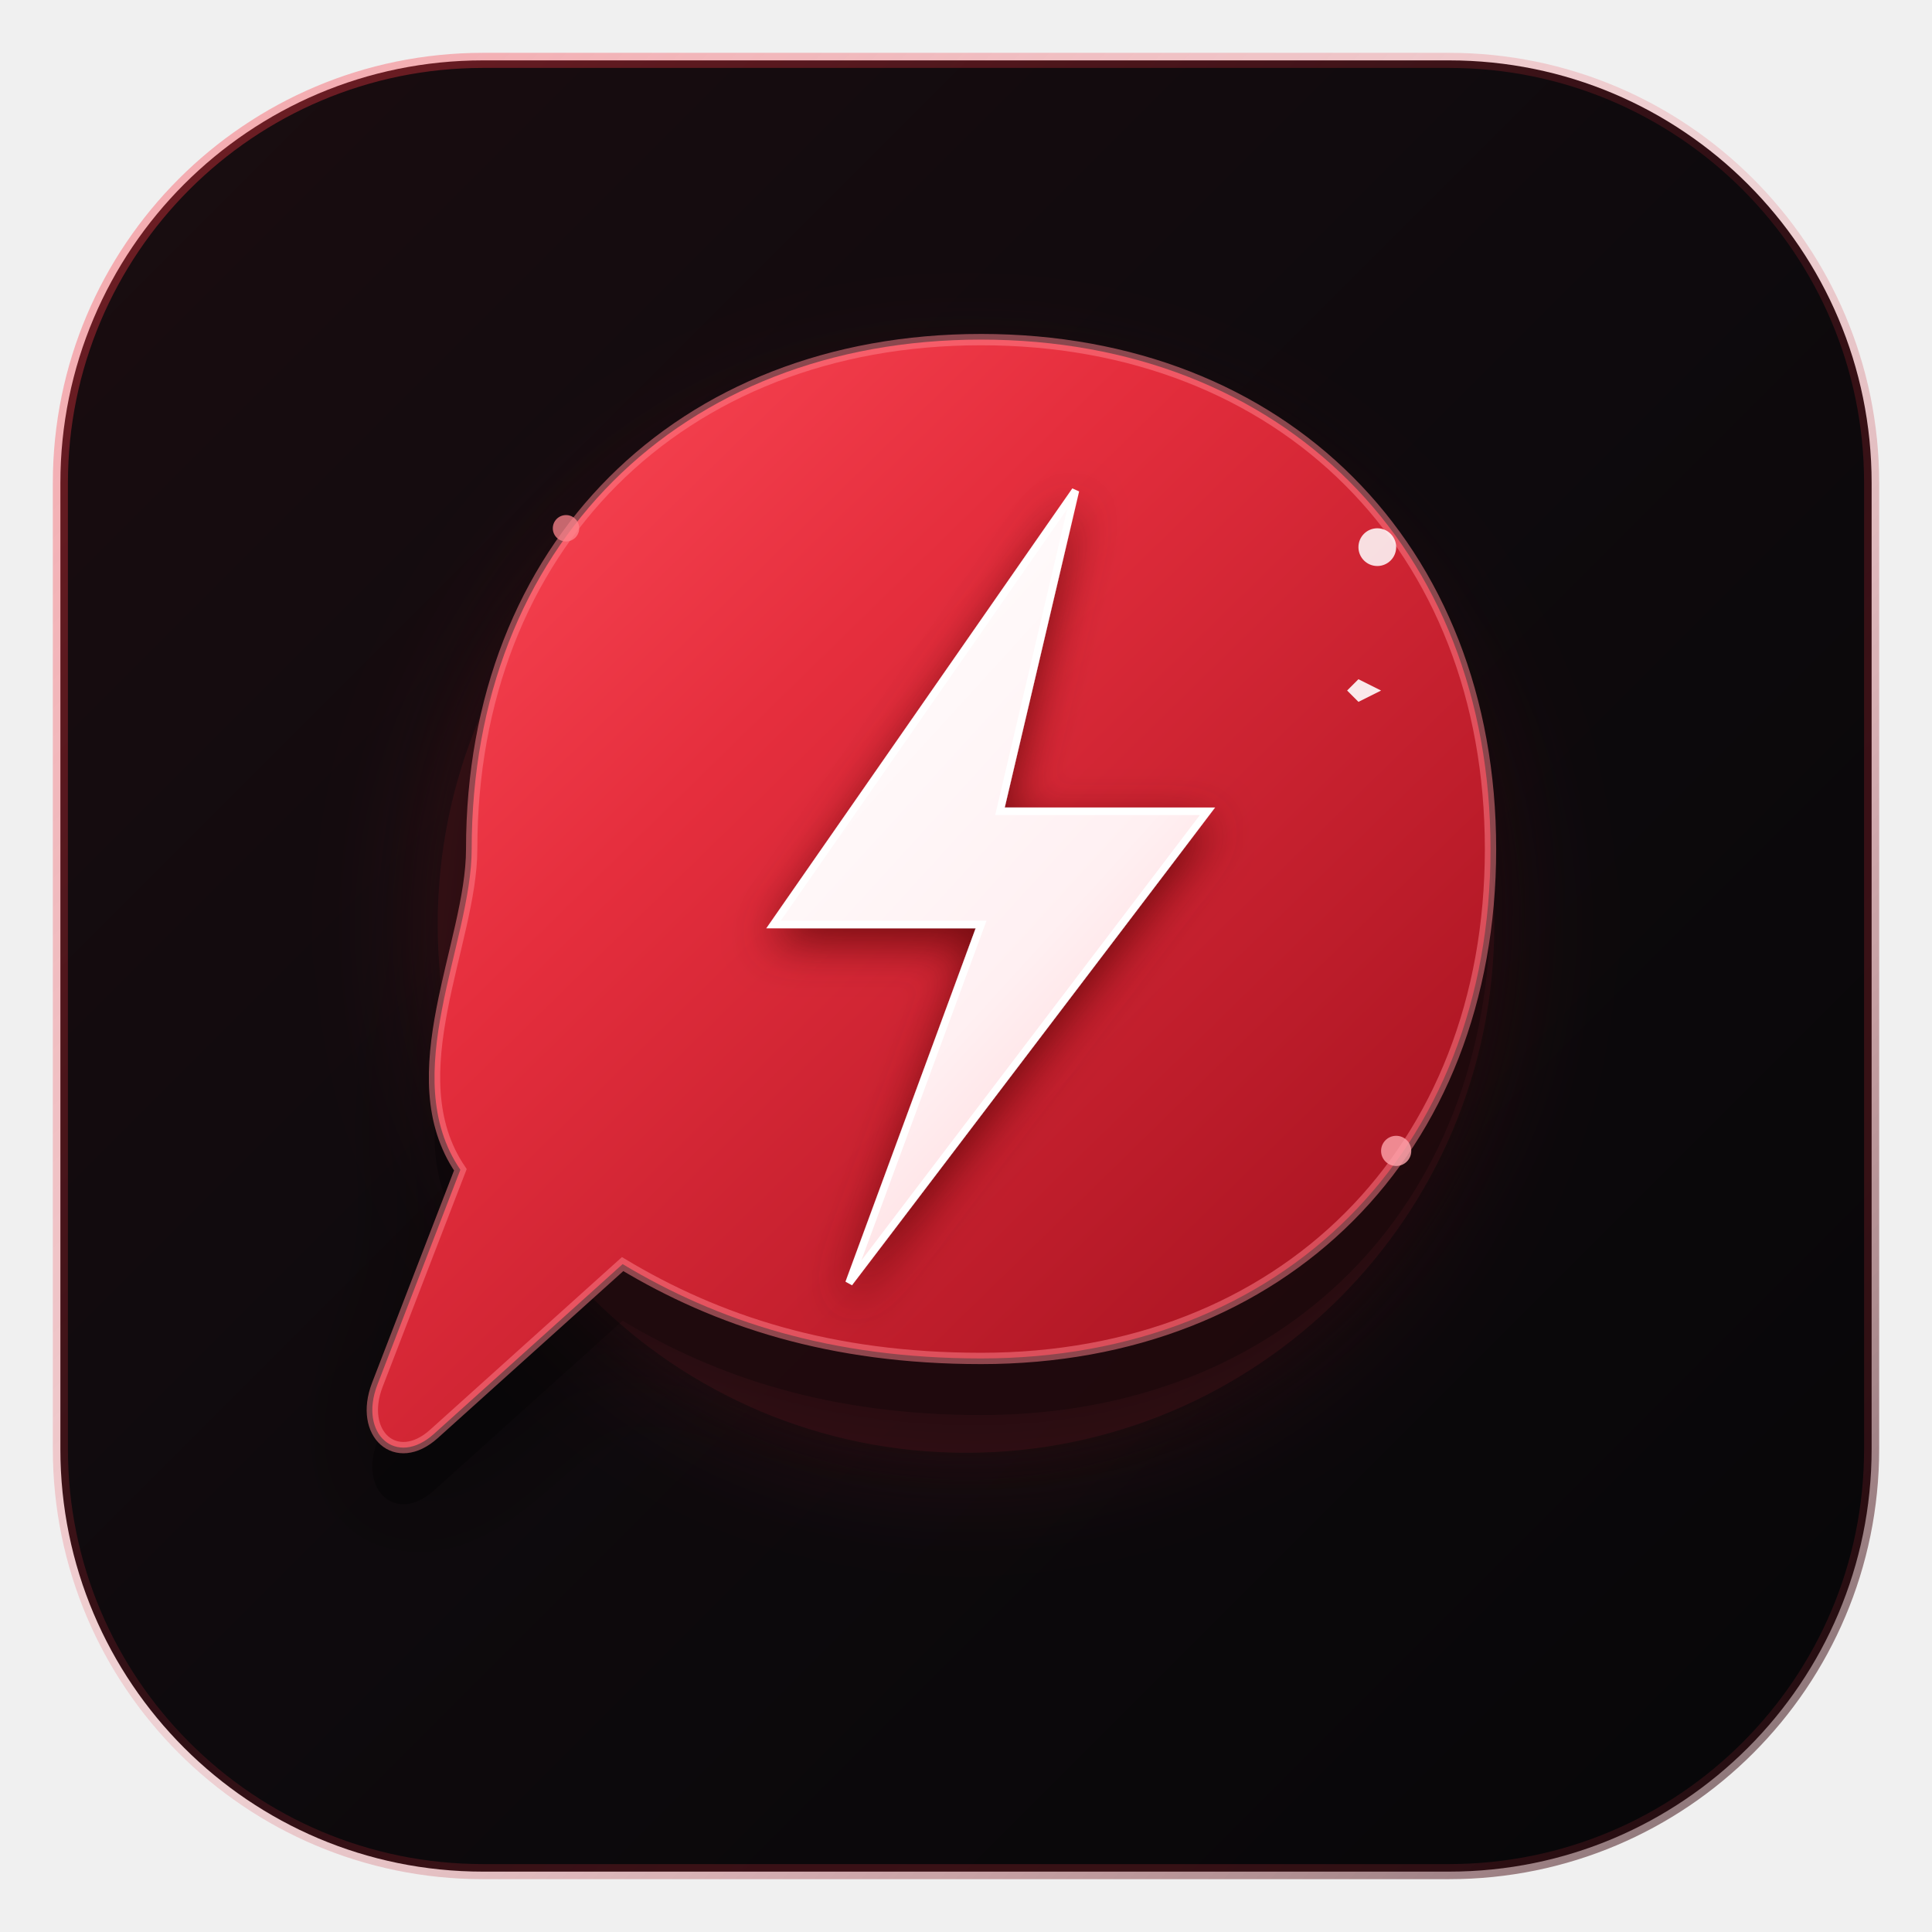
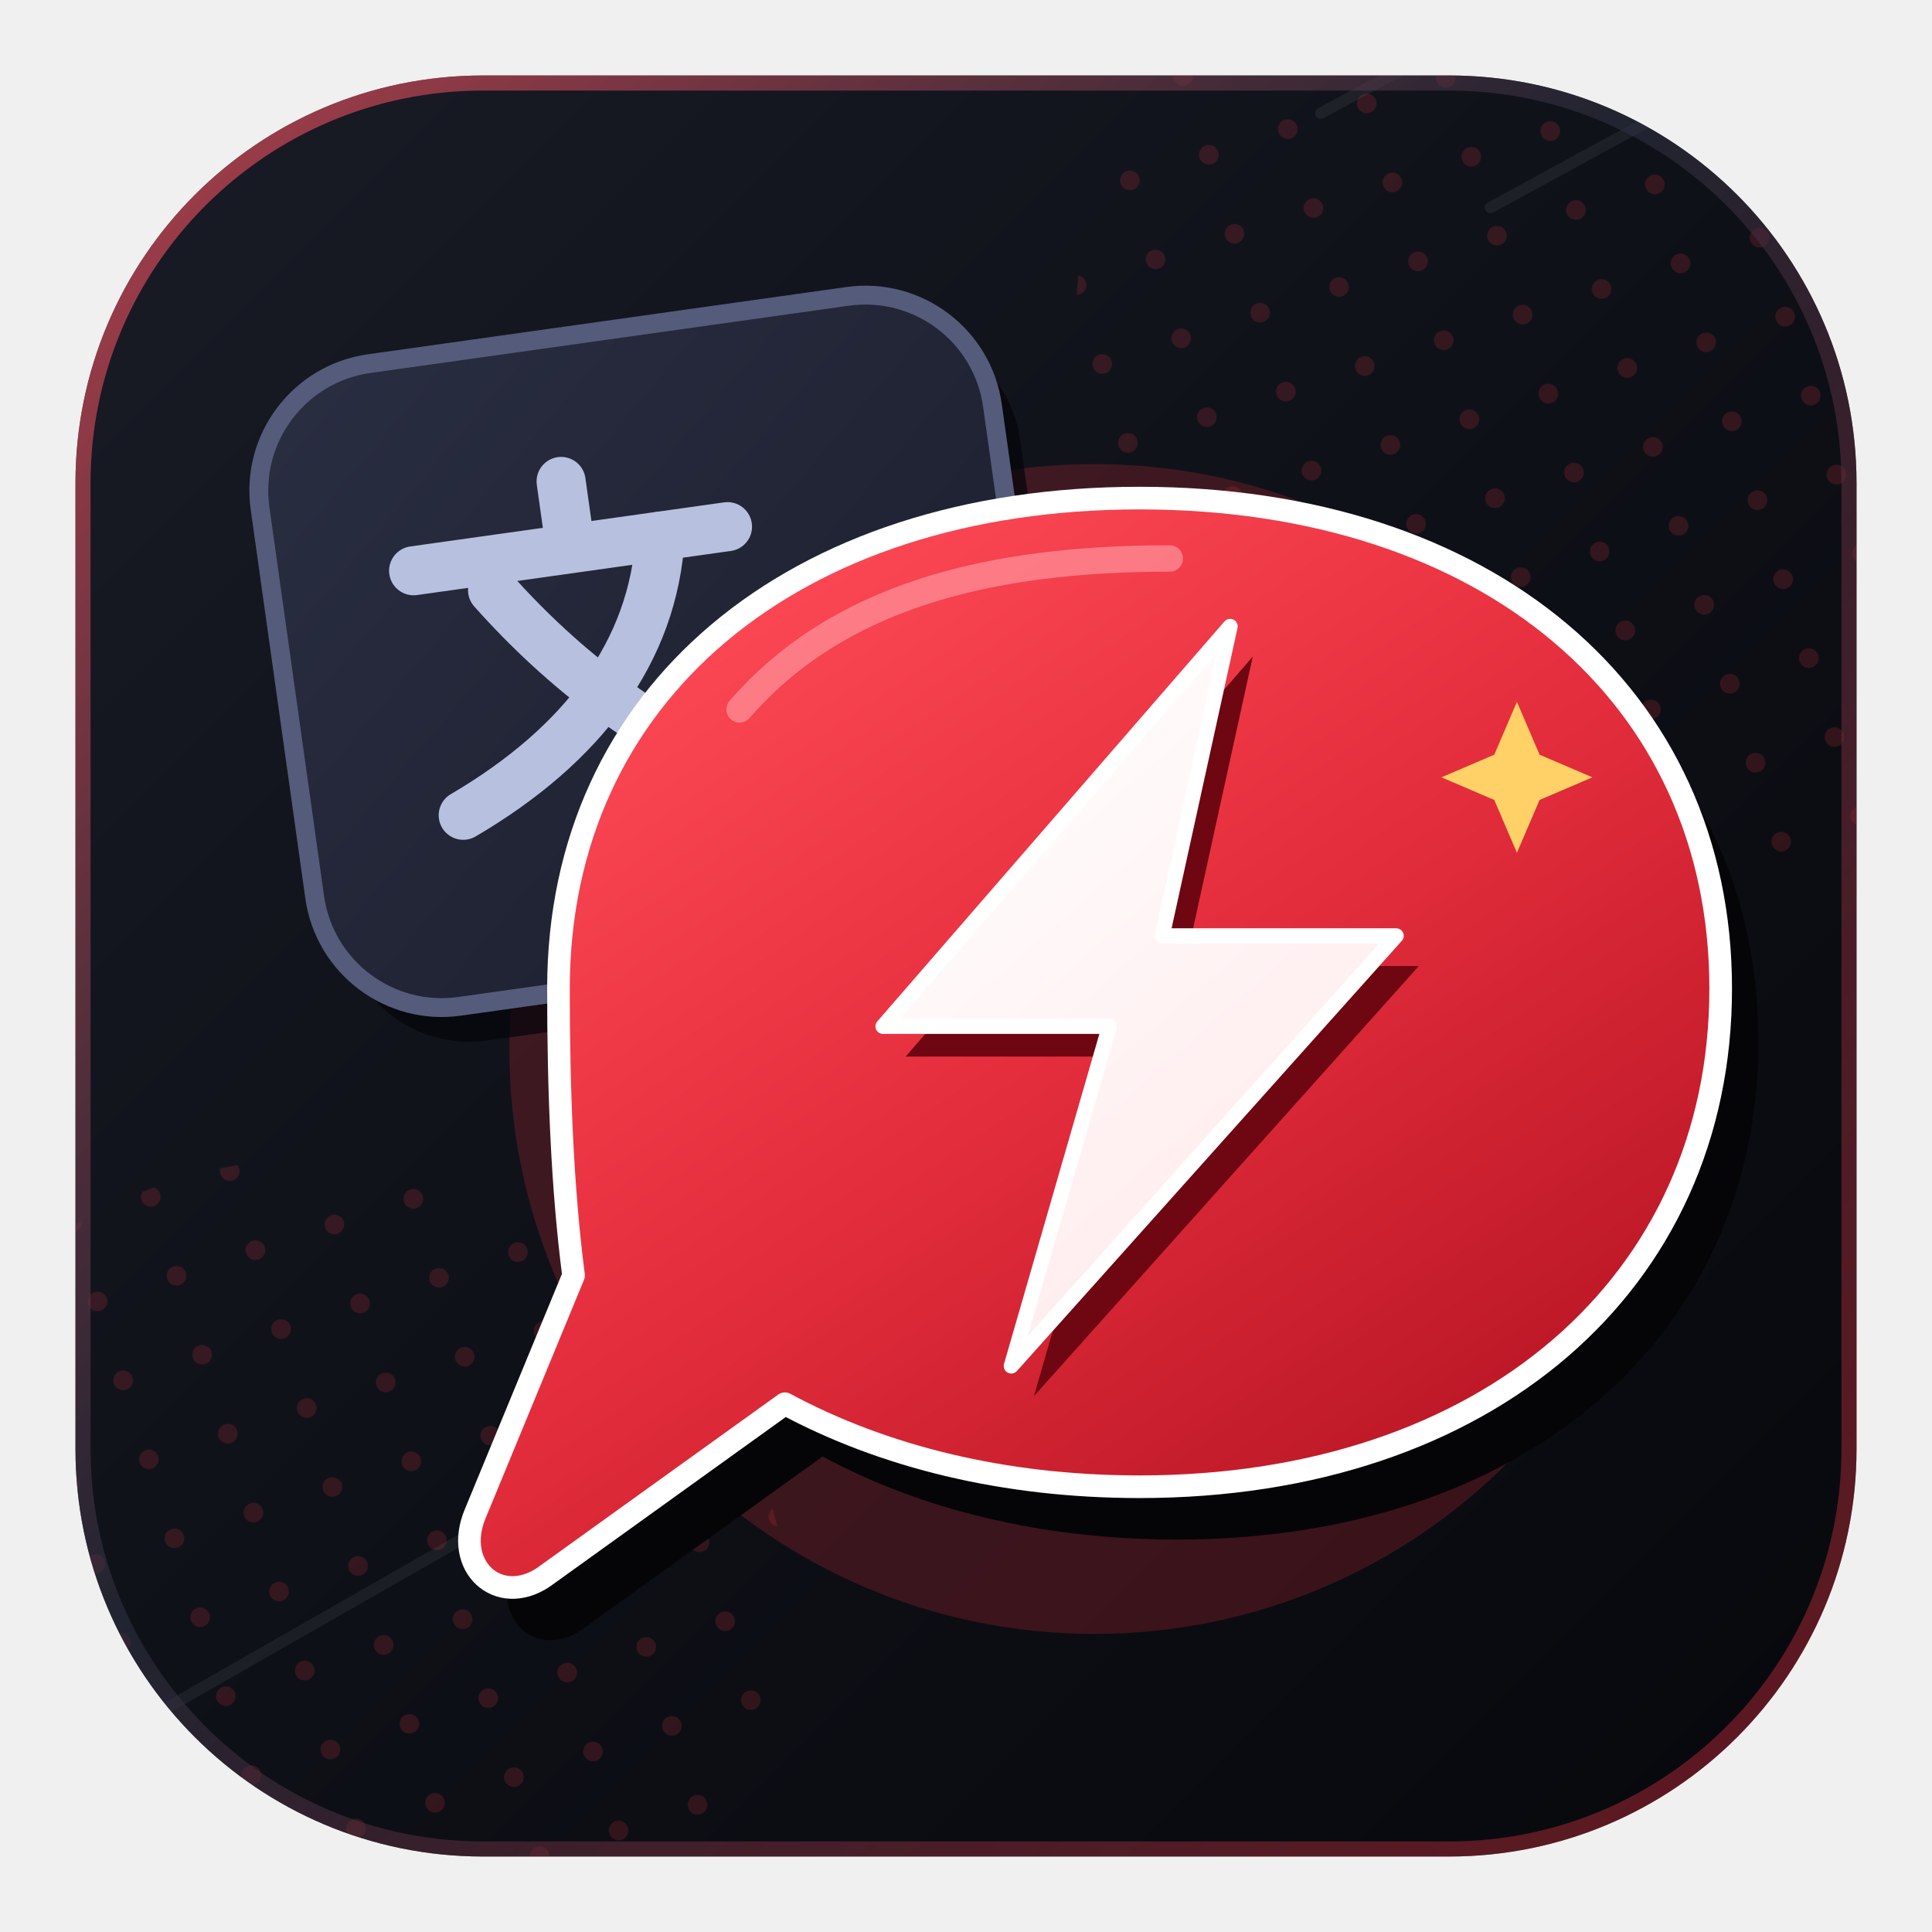
- <svg xmlns="http://www.w3.org/2000/svg" viewBox="0 0 512 512" width="100%" height="100%">
+ <svg xmlns="http://www.w3.org/2000/svg" viewBox="0 0 512 512" width="512" height="512">
  <defs>
-     <linearGradient id="bgGrad" x1="0%" y1="0%" x2="100%" y2="100%">
-       <stop offset="0%" stop-color="#1A0D10" />
-       <stop offset="50%" stop-color="#0E0A0D" />
-       <stop offset="100%" stop-color="#070608" />
+     <linearGradient id="slateBg" x1="0%" y1="0%" x2="100%" y2="100%">
+       <stop offset="0%" stop-color="#191B26" />
+       <stop offset="52%" stop-color="#0E1017" />
+       <stop offset="100%" stop-color="#07080C" />
    </linearGradient>
-     <linearGradient id="borderGrad" x1="0%" y1="0%" x2="100%" y2="100%">
-       <stop offset="0%" stop-color="#FF3B47" stop-opacity="0.4" />
-       <stop offset="50%" stop-color="#E52E3D" stop-opacity="0.15" />
-       <stop offset="100%" stop-color="#261014" stop-opacity="0.6" />
+     <linearGradient id="slateRim" x1="0%" y1="0%" x2="100%" y2="100%">
+       <stop offset="0%" stop-color="#FF5460" stop-opacity="0.65" />
+       <stop offset="45%" stop-color="#2E3244" stop-opacity="0.55" />
+       <stop offset="100%" stop-color="#E52E3D" stop-opacity="0.4" />
    </linearGradient>
-     <linearGradient id="bubbleGrad" x1="0%" y1="0%" x2="100%" y2="100%">
-       <stop offset="0%" stop-color="#FF4D5A" />
-       <stop offset="35%" stop-color="#E52E3D" />
-       <stop offset="100%" stop-color="#9B0E1B" />
+     <linearGradient id="rawCard" x1="0%" y1="0%" x2="100%" y2="100%">
+       <stop offset="0%" stop-color="#2A2E42" />
+       <stop offset="100%" stop-color="#1A1D2B" />
    </linearGradient>
-     <linearGradient id="boltGrad" x1="20%" y1="0%" x2="80%" y2="100%">
+     <linearGradient id="crimsonBubble" x1="15%" y1="5%" x2="85%" y2="95%">
+       <stop offset="0%" stop-color="#FF4B57" />
+       <stop offset="48%" stop-color="#E52E3D" />
+       <stop offset="100%" stop-color="#B31322" />
+     </linearGradient>
+     <linearGradient id="boltWhite" x1="20%" y1="0%" x2="80%" y2="100%">
      <stop offset="0%" stop-color="#FFFFFF" />
-       <stop offset="60%" stop-color="#FFF0F2" />
-       <stop offset="100%" stop-color="#FFCCD0" />
+       <stop offset="100%" stop-color="#FFE8EA" />
    </linearGradient>
-     <filter id="neonGlow" x="-20%" y="-20%" width="140%" height="140%">
-       <feGaussianBlur stdDeviation="16" result="blur" />
-       <feComposite in="SourceGraphic" in2="blur" operator="over" />
-     </filter>
-     <filter id="boltShadow" x="-30%" y="-30%" width="160%" height="160%">
-       <feDropShadow dx="0" dy="4" stdDeviation="6" flood-color="#4D0007" flood-opacity="0.7" />
-     </filter>
+     <pattern id="halftone" width="22" height="22" patternUnits="userSpaceOnUse" patternTransform="rotate(-18)">
+       <circle cx="6" cy="6" r="2.6" fill="#FF3B47" opacity="0.16" />
+     </pattern>
+     <clipPath id="squircleClip">
+       <rect x="20" y="20" width="472" height="472" rx="108" />
+     </clipPath>
  </defs>
-   <rect x="16" y="16" width="480" height="480" rx="112" fill="url(#bgGrad)" stroke="url(#borderGrad)" stroke-width="4" />
-   <circle cx="256" cy="245" r="140" fill="#E52E3D" opacity="0.18" filter="url(#neonGlow)" />
-   <path d="M 125,230 C 125,150 180,95 260,95 C 340,95 395,150 395,230 C 395,310 340,365 260,365 C 220,365 190,355 165,340 L 115,385 C 105,394 95,385 100,372 L 122,315 C 105,290 125,255 125,230 Z" fill="#000000" opacity="0.4" transform="translate(0, 10)" filter="url(#neonGlow)" />
-   <path d="M 125,225 C 125,145 180,90 260,90 C 340,90 395,145 395,225 C 395,305 340,360 260,360 C 220,360 190,350 165,335 L 115,380 C 105,389 95,380 100,367 L 122,310 C 105,285 125,250 125,225 Z" fill="url(#bubbleGrad)" stroke="#FF858E" stroke-width="3" stroke-opacity="0.5" />
-   <path d="M 285,130 L 205,245 L 260,245 L 225,340 L 320,215 L 265,215 Z" fill="url(#boltGrad)" filter="url(#boltShadow)" stroke="#FFFFFF" stroke-width="2" />
-   <circle cx="365" cy="145" r="5" fill="#FFFFFF" opacity="0.85" />
-   <circle cx="150" cy="140" r="3.5" fill="#FF858E" opacity="0.75" />
-   <circle cx="370" cy="305" r="4" fill="#FFA5AC" opacity="0.8" />
-   <polygon points="360,180 366,183 360,186 357,183" fill="#FFFFFF" opacity="0.9" />
+   <g clip-path="url(#squircleClip)">
+     <rect x="20" y="20" width="472" height="472" fill="url(#slateBg)" />
+     <circle cx="430" cy="88" r="145" fill="url(#halftone)" />
+     <circle cx="84" cy="432" r="125" fill="url(#halftone)" />
+     <g stroke="#FFFFFF" stroke-opacity="0.06" stroke-width="3" stroke-linecap="round">
+       <line x1="350" y1="30" x2="480" y2="-40" />
+       <line x1="395" y1="55" x2="505" y2="-5" />
+       <line x1="40" y1="455" x2="145" y2="395" />
+     </g>
+     <circle cx="290" cy="278" r="155" fill="#E52E3D" opacity="0.22" />
+   </g>
+   <rect x="22" y="22" width="468" height="468" rx="106" fill="none" stroke="url(#slateRim)" stroke-width="4" />
+   <g transform="translate(178, 178) rotate(-8)">
+     <rect x="-102" y="-92" width="196" height="172" rx="34" fill="#050609" opacity="0.75" transform="translate(6, 10)" />
+     <rect x="-102" y="-92" width="196" height="172" rx="34" fill="url(#rawCard)" stroke="#555B7A" stroke-width="5" />
+     <g stroke="#B8C0DF" stroke-width="13" stroke-linecap="round" stroke-linejoin="round" fill="none" transform="translate(-22, -10)">
+       <line x1="0" y1="-44" x2="0" y2="-28" />
+       <line x1="-42" y1="-26" x2="42" y2="-26" />
+       <path d="M 24,-26 C 18,4 -4,26 -38,40" />
+       <path d="M -22,-18 C -6,6 14,26 38,40" />
+     </g>
+   </g>
+   <g transform="translate(20, 14)">
+     <path d="M 282,118              C 374,118 436,170 436,248              C 436,326 374,380 282,380              C 246,380 214,372 188,358              L 124,404              C 112,412 100,401 106,387              L 132,324              C 129,301 128,275 128,248              C 128,170 190,118 282,118 Z" fill="#050508" transform="translate(10, 14)" />
+     <path d="M 282,118              C 374,118 436,170 436,248              C 436,326 374,380 282,380              C 246,380 214,372 188,358              L 124,404              C 112,412 100,401 106,387              L 132,324              C 129,301 128,275 128,248              C 128,170 190,118 282,118 Z" fill="url(#crimsonBubble)" stroke="#FFFFFF" stroke-width="6" stroke-linejoin="round" />
+     <path d="M 176,174 C 202,144 242,134 290,134" fill="none" stroke="#FF9AA2" stroke-width="7" stroke-linecap="round" opacity="0.65" />
+     <polygon points="306,152 214,258 274,258 248,348 350,234 288,234" fill="#6E0712" transform="translate(6, 8)" />
+     <polygon points="306,152 214,258 274,258 248,348 350,234 288,234" fill="url(#boltWhite)" stroke="#FFFFFF" stroke-width="4" stroke-linejoin="round" />
+     <path d="M 382,172 L 388,186 L 402,192 L 388,198 L 382,212 L 376,198 L 362,192 L 376,186 Z" fill="#FFD166" />
+   </g>
</svg>
